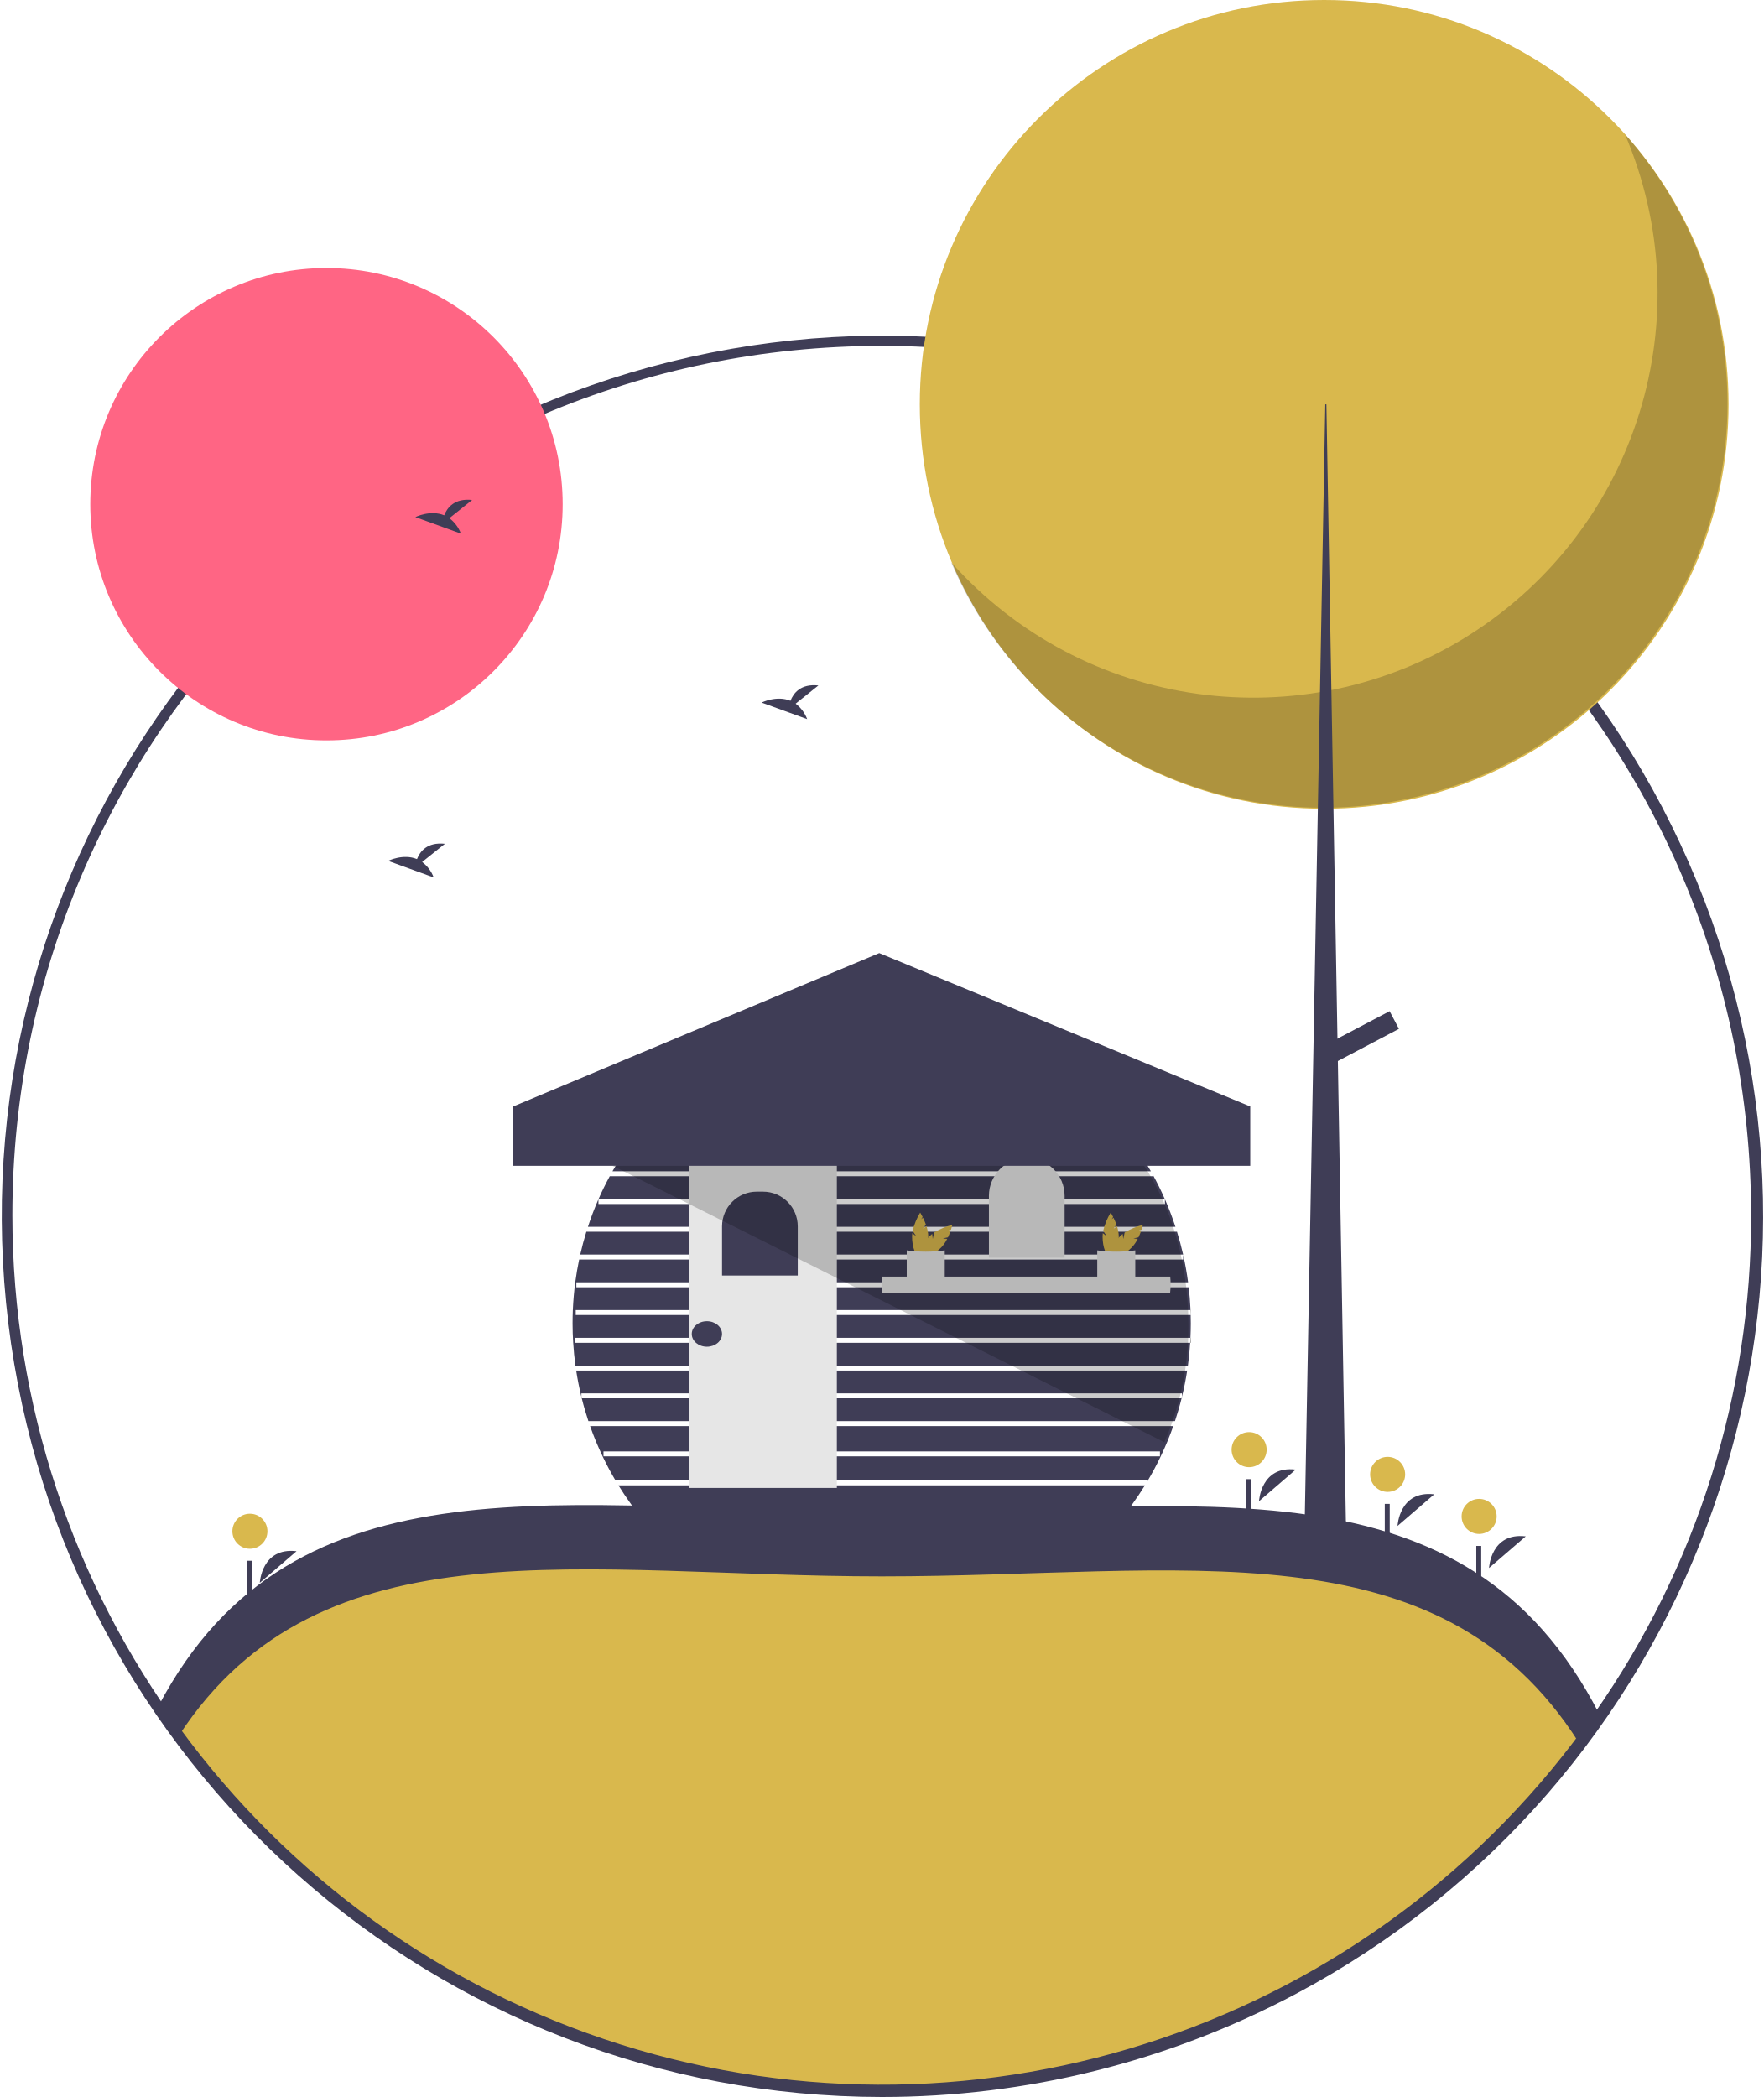
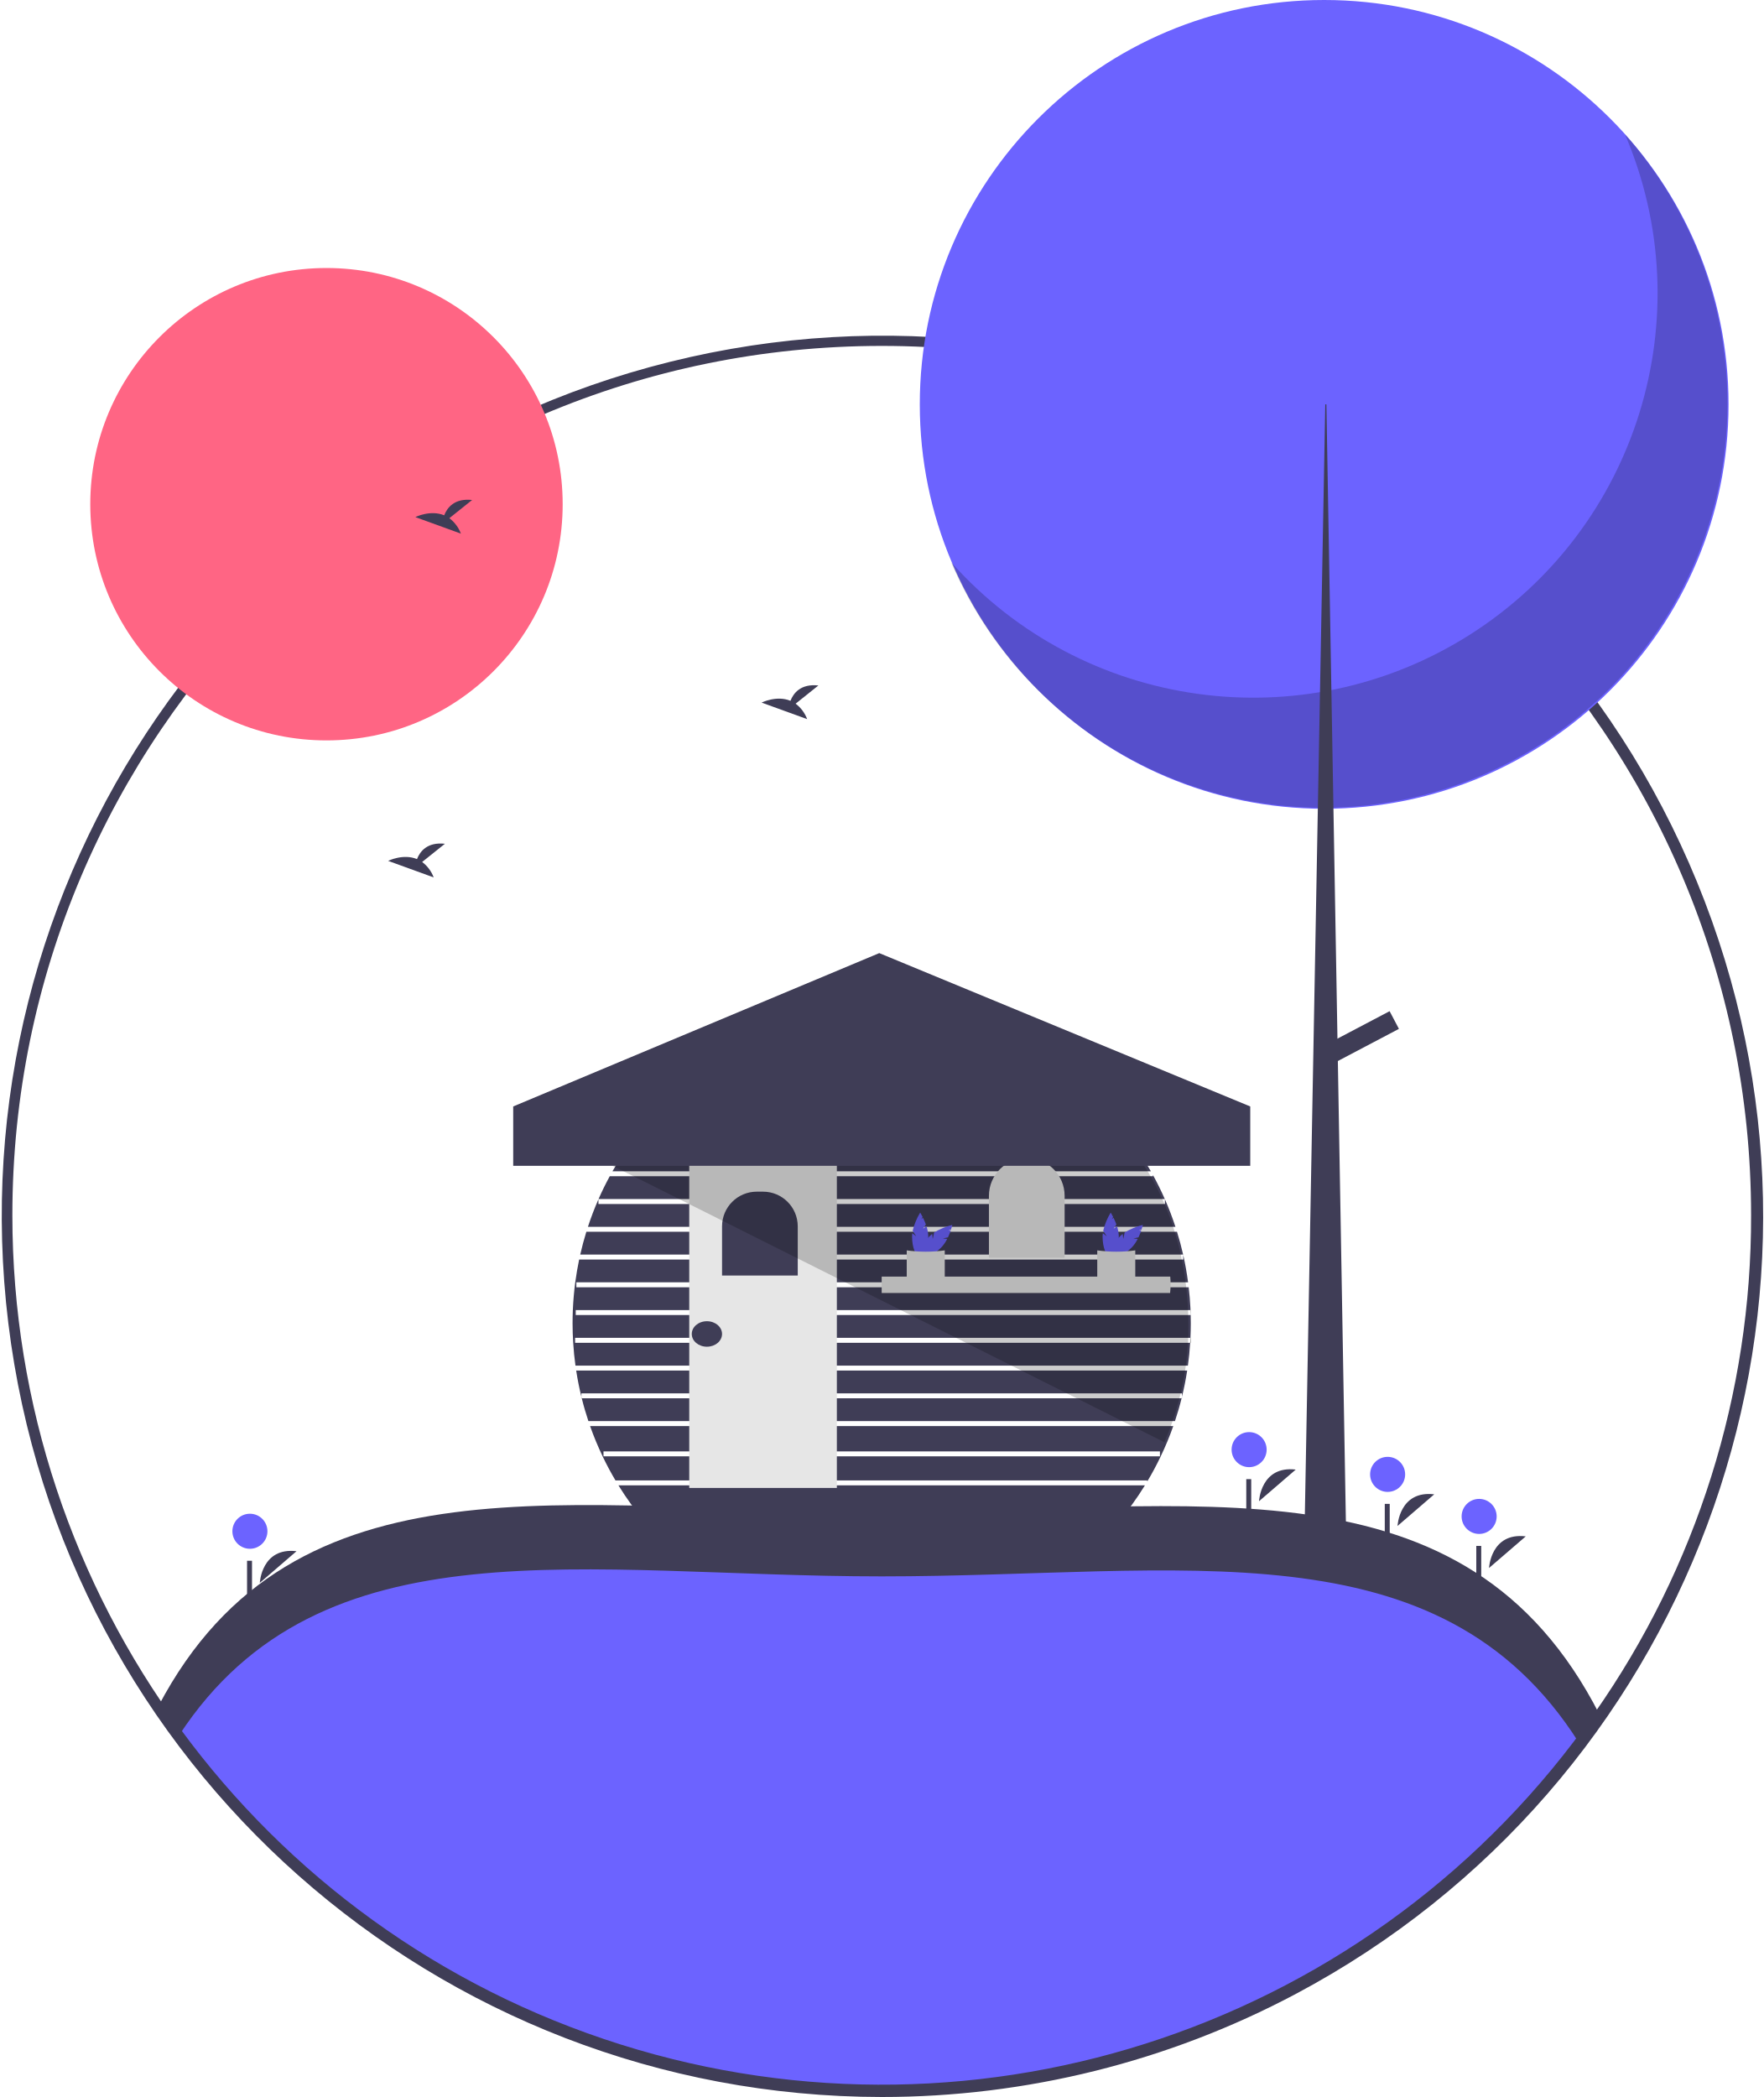
<svg xmlns="http://www.w3.org/2000/svg" data-name="Layer 1" width="713" height="847.86" viewBox="0 0 713 847.86">
  <path d="M482.08,603.4a122.537,122.537,0,0,0,5.14,12.38v.01q2.355,4.92,5.12,9.59H707.36v.43q2.925-4.875,5.38-10.04a120.099,120.099,0,0,0,5.14-12.37Zm5.42,12.25v-2H712.49v2Zm16.76,26.54H695.7a125.032,125.032,0,0,0,10.71-14.81H493.55A125.041,125.041,0,0,0,504.26,642.191Z" transform="translate(-243.5 -26.81984)" fill="#3f3d56" />
  <path d="M721.24,592.181c-.77,3.13-1.67,6.2-2.68,9.22H481.4c-1.01-3.02-1.91-6.09-2.68-9.22Z" transform="translate(-243.5 -26.81984)" fill="#3f3d56" />
  <path d="M721.39,591.59v-1.41H478.57v1.41q-1.275-5.22-2.11-10.63H723.5Q722.675,586.361,721.39,591.59Z" transform="translate(-243.5 -26.81984)" fill="#3f3d56" />
  <path d="M476.02,567.74v2H724.71c-.19,3.11-.49,6.18-.92,9.22H476.17c-.42-3.02-.73-6.08-.91-9.18-.18-2.62-.26-5.26-.26-7.93,0-1.8.04-3.59.11-5.37v-.02q.255-5.685.98-11.22v-.01q.63-4.635,1.57-9.16H721.9v-1.82q1.23,5.43,1.96,11.04H476.53v2H724.11q.495,4.185.7,8.44l.03.78H476.28v2H724.91c.04,1.11.05,2.22.05,3.34,0,1.98-.05,3.94-.14,5.89Z" transform="translate(-243.5 -26.81984)" fill="#3f3d56" />
  <path d="M721.86,534.071H478.1q1.065-4.68,2.47-9.22H719.35v-.11C720.31,527.8,721.14,530.91,721.86,534.071Z" transform="translate(-243.5 -26.81984)" fill="#3f3d56" />
  <path d="M718.75,522.85H481.21q1.86-5.7,4.25-11.14v1.91H714.5v-1.9Q716.885,517.15,718.75,522.85Z" transform="translate(-243.5 -26.81984)" fill="#3f3d56" />
  <path d="M714.45,511.62H485.5q2.07-4.71,4.53-9.22H709.66v-.5Q712.27,506.641,714.45,511.62Z" transform="translate(-243.5 -26.81984)" fill="#3f3d56" />
  <path d="M708.82,500.4H491.13a125.006,125.006,0,0,1,217.69,0Z" transform="translate(-243.5 -26.81984)" fill="#3f3d56" />
  <path d="M478.57,591.59a5.653,5.653,0,0,0,.15.59h-.15Z" transform="translate(-243.5 -26.81984)" opacity="0.5" />
  <path d="M721.39,591.59v.59h-.15A5.666,5.666,0,0,0,721.39,591.59Z" transform="translate(-243.5 -26.81984)" opacity="0.5" />
  <path d="M724.96,567.74v2h-.25c.02-.25.04-.5.05-.75.02-.42.04-.83.06-1.25Z" transform="translate(-243.5 -26.81984)" opacity="0.5" />
  <path d="M724.96,556.51v2h-.05c-.01-.67-.04-1.33-.07-2Z" transform="translate(-243.5 -26.81984)" opacity="0.5" />
  <path d="M721.9,534.071v.18c-.01-.06-.03-.12-.04-.18Z" transform="translate(-243.5 -26.81984)" opacity="0.5" />
  <path d="M485.46,511.62h.04a.357.357,0,0,1-.04.09Z" transform="translate(-243.5 -26.81984)" opacity="0.5" />
  <path d="M714.5,511.62v.1a.935.935,0,0,0-.05-.1Z" transform="translate(-243.5 -26.81984)" opacity="0.5" />
  <rect x="254.71" y="462.358" width="203.539" height="2" opacity="0.5" />
  <rect x="263.127" y="451.135" width="187.214" height="2" opacity="0.5" />
  <rect x="274.605" y="439.912" width="163.749" height="2" opacity="0.5" />
  <rect x="530.603" y="455.637" width="136.203" height="2" transform="translate(-244.3907 -25.64963) rotate(-0.11191)" opacity="0.5" />
  <rect x="278.674" y="469.361" width="59.684" height="132.248" fill="#e6e6e6" />
  <path d="M305.978,481.813h2.527a14.04,14.04,0,0,1,14.04,14.04v19.88a0,0,0,0,1,0,0H291.937a0,0,0,0,1,0,0V495.853A14.04,14.04,0,0,1,305.978,481.813Z" fill="#3f3d56" />
  <path d="M415.144,468.204h0a15.304,15.304,0,0,1,15.304,15.304v24.996a0,0,0,0,1,0,0H399.84a0,0,0,0,1,0,0v-24.996A15.304,15.304,0,0,1,415.144,468.204Z" fill="#e6e6e6" />
  <path d="M716.798,546.036a31.95,31.95,0,0,1-.199,3.571H599.98V542.975H716.65Q716.795,544.498,716.798,546.036Z" transform="translate(-243.5 -26.81984)" fill="#e6e6e6" />
-   <path d="M616.715,523.649l1.134-1.752a26.267,26.267,0,0,0-1.163-2.723l-.733.592.58-.897c-.553-1.089-.988-1.775-.988-1.775a25.173,25.173,0,0,0-3.033,7.376l1.455,2.248-1.61-1.301a10.627,10.627,0,0,0-.088,1.333c0,4.493,1.467,8.135,3.277,8.135s3.277-3.642,3.277-8.135a13.991,13.991,0,0,0-.75-4.198Z" transform="translate(-243.5 -26.81984)" fill="#d9b84d" />
-   <path d="M624.739,527.544l2.041-.437a26.267,26.267,0,0,0,1.103-2.748l-.937-.1,1.045-.224c.379-1.161.556-1.954.556-1.954a25.173,25.173,0,0,0-7.361,3.071l-.561,2.618-.219-2.059a10.628,10.628,0,0,0-1.005.88c-3.177,3.177-4.715,6.79-3.435,8.069s4.893-.258,8.069-3.435a13.991,13.991,0,0,0,2.438-3.498Z" transform="translate(-243.5 -26.81984)" fill="#d9b84d" />
+   <path d="M616.715,523.649l1.134-1.752a26.267,26.267,0,0,0-1.163-2.723l-.733.592.58-.897c-.553-1.089-.988-1.775-.988-1.775a25.173,25.173,0,0,0-3.033,7.376l1.455,2.248-1.61-1.301a10.627,10.627,0,0,0-.088,1.333c0,4.493,1.467,8.135,3.277,8.135s3.277-3.642,3.277-8.135a13.991,13.991,0,0,0-.75-4.198Z" transform="translate(-243.5 -26.81984)" fill="#6c63ff" />
+   <path d="M624.739,527.544l2.041-.437a26.267,26.267,0,0,0,1.103-2.748l-.937-.1,1.045-.224c.379-1.161.556-1.954.556-1.954a25.173,25.173,0,0,0-7.361,3.071l-.561,2.618-.219-2.059a10.628,10.628,0,0,0-1.005.88c-3.177,3.177-4.715,6.79-3.435,8.069s4.893-.258,8.069-3.435a13.991,13.991,0,0,0,2.438-3.498Z" transform="translate(-243.5 -26.81984)" fill="#6c63ff" />
  <path d="M625.485,544.928c-4.732.303-9.887-.018-15.372,0V532.371a55.407,55.407,0,0,0,15.372,0Z" transform="translate(-243.5 -26.81984)" fill="#e6e6e6" />
-   <path d="M693.744,523.649l1.134-1.752a26.267,26.267,0,0,0-1.163-2.723l-.733.592.58-.897c-.553-1.089-.988-1.775-.988-1.775a25.173,25.173,0,0,0-3.033,7.376l1.455,2.248-1.61-1.301a10.627,10.627,0,0,0-.088,1.333c0,4.493,1.467,8.135,3.277,8.135s3.277-3.642,3.277-8.135a13.991,13.991,0,0,0-.75-4.198Z" transform="translate(-243.5 -26.81984)" fill="#d9b84d" />
-   <path d="M701.768,527.544l2.041-.437a26.267,26.267,0,0,0,1.103-2.748l-.937-.1,1.045-.224c.379-1.161.556-1.954.556-1.954a25.173,25.173,0,0,0-7.361,3.071l-.561,2.618-.219-2.059a10.628,10.628,0,0,0-1.005.88c-3.177,3.177-4.715,6.79-3.435,8.069s4.893-.258,8.069-3.435a13.991,13.991,0,0,0,2.438-3.498Z" transform="translate(-243.5 -26.81984)" fill="#d9b84d" />
+   <path d="M693.744,523.649l1.134-1.752a26.267,26.267,0,0,0-1.163-2.723l-.733.592.58-.897c-.553-1.089-.988-1.775-.988-1.775a25.173,25.173,0,0,0-3.033,7.376l1.455,2.248-1.61-1.301a10.627,10.627,0,0,0-.088,1.333c0,4.493,1.467,8.135,3.277,8.135s3.277-3.642,3.277-8.135a13.991,13.991,0,0,0-.75-4.198Z" transform="translate(-243.5 -26.81984)" fill="#6c63ff" />
+   <path d="M701.768,527.544l2.041-.437a26.267,26.267,0,0,0,1.103-2.748l-.937-.1,1.045-.224c.379-1.161.556-1.954.556-1.954a25.173,25.173,0,0,0-7.361,3.071l-.561,2.618-.219-2.059a10.628,10.628,0,0,0-1.005.88c-3.177,3.177-4.715,6.79-3.435,8.069s4.893-.258,8.069-3.435a13.991,13.991,0,0,0,2.438-3.498Z" transform="translate(-243.5 -26.81984)" fill="#6c63ff" />
  <path d="M702.513,544.928c-4.732.303-9.887-.018-15.372,0V532.371a55.407,55.407,0,0,0,15.372,0Z" transform="translate(-243.5 -26.81984)" fill="#e6e6e6" />
  <ellipse cx="285.816" cy="539.349" rx="6.121" ry="5.153" fill="#3f3d56" />
-   <path d="M890.19,720.98c-64.01,91.42-170.12,151.2-290.19,151.2-121.51,0-228.72-61.22-292.47-154.5,54.9-104.35,166.37-78.5,292.47-78.5C727.42,639.181,835.87,614.84,890.19,720.98Z" transform="translate(-243.5 -26.81984)" fill="#d9b84d" />
+   <path d="M890.19,720.98c-64.01,91.42-170.12,151.2-290.19,151.2-121.51,0-228.72-61.22-292.47-154.5,54.9-104.35,166.37-78.5,292.47-78.5C727.42,639.181,835.87,614.84,890.19,720.98Z" transform="translate(-243.5 -26.81984)" fill="#6c63ff" />
  <path d="M600,664.181c121.207,0,225.245-22.015,281.858,67.196q4.273-5.614,8.332-11.396c-54.32-106.14-162.77-81.8-290.19-81.8-126.1,0-237.57-25.85-292.47,78.5q4.071,5.957,8.382,11.732C373.276,640.784,480.013,664.181,600,664.181Z" transform="translate(-243.5 -26.81984)" fill="#3f3d56" />
  <path d="M600,874.68a356.041,356.041,0,1,1,167.295-41.605A356.627,356.627,0,0,1,600,874.68Zm0-710a353.5,353.5,0,1,0,165.885,665.746A356.518,356.518,0,0,0,889.781,720.689a354.039,354.039,0,0,0,35.937-340.105h0A353.211,353.211,0,0,0,600,164.68Z" transform="translate(-243.5 -26.81984)" fill="#3f3d56" />
  <path d="M600,872.68a354.419,354.419,0,0,1-354.5-354.5C245.5,322.708,404.528,163.68,600,163.68c195.472,0,354.5,159.028,354.5,354.5a352.229,352.229,0,0,1-63.901,203.091h0A355.097,355.097,0,0,1,600,872.68Zm0-706c-193.818,0-351.5,157.682-351.5,351.5A351.527,351.527,0,0,0,888.142,719.55h0A349.248,349.248,0,0,0,951.5,518.18C951.5,324.362,793.817,166.68,600,166.68Z" transform="translate(-243.5 -26.81984)" fill="#3f3d56" />
  <circle cx="132" cy="203.861" r="95.5" fill="#ff6584" />
-   <circle cx="535.391" cy="163.5" r="163.5" fill="#d9b84d" />
+   <circle cx="535.391" cy="163.5" r="163.5" fill="#6c63ff" />
  <path d="M900.512,81.115A163.513,163.513,0,0,1,628.073,254.158,163.514,163.514,0,1,0,900.512,81.115Z" transform="translate(-243.5 -26.81984)" opacity="0.2" />
  <polygon points="535.84 163.5 536.289 163.5 544.374 627.049 527.306 627.049 535.84 163.5" fill="#3f3d56" />
  <rect x="789.671" y="431.078" width="8.085" height="30.544" transform="translate(575.4112 -490.7306) rotate(62.23413)" fill="#3f3d56" />
  <path d="M752.544,633.793s.691-14.47,14.847-12.788" transform="translate(-243.5 -26.81984)" fill="#3f3d56" />
-   <circle cx="505.044" cy="586.118" r="7.085" fill="#d9b84d" />
+   <circle cx="505.044" cy="586.118" r="7.085" fill="#6c63ff" />
  <rect x="503.891" y="598.049" width="2" height="14" fill="#3f3d56" />
  <path d="M845.544,660.793s.691-14.47,14.847-12.788" transform="translate(-243.5 -26.81984)" fill="#3f3d56" />
-   <circle cx="598.044" cy="613.118" r="7.085" fill="#d9b84d" />
+   <circle cx="598.044" cy="613.118" r="7.085" fill="#6c63ff" />
  <rect x="596.891" y="625.049" width="2" height="14" fill="#3f3d56" />
  <path d="M348.544,666.793s.691-14.47,14.847-12.788" transform="translate(-243.5 -26.81984)" fill="#3f3d56" />
-   <circle cx="101.044" cy="619.118" r="7.085" fill="#d9b84d" />
+   <circle cx="101.044" cy="619.118" r="7.085" fill="#6c63ff" />
  <rect x="99.891" y="631.049" width="2" height="14" fill="#3f3d56" />
  <path d="M808.544,643.793s.691-14.47,14.847-12.788" transform="translate(-243.5 -26.81984)" fill="#3f3d56" />
-   <circle cx="561.044" cy="596.118" r="7.085" fill="#d9b84d" />
+   <circle cx="561.044" cy="596.118" r="7.085" fill="#6c63ff" />
  <rect x="559.891" y="608.049" width="2" height="14" fill="#3f3d56" />
  <path d="M425.185,236.335l9.206-7.363c-7.151-.789-10.09,3.111-11.292,6.198-5.587-2.32-11.669.72-11.669.72l18.419,6.687A13.938,13.938,0,0,0,425.185,236.335Z" transform="translate(-243.5 -26.81984)" fill="#3f3d56" />
  <path d="M565.185,311.335l9.206-7.363c-7.151-.789-10.09,3.111-11.292,6.198-5.587-2.32-11.669.72-11.669.72l18.419,6.687A13.938,13.938,0,0,0,565.185,311.335Z" transform="translate(-243.5 -26.81984)" fill="#3f3d56" />
  <path d="M414.185,375.335l9.206-7.363c-7.151-.789-10.09,3.111-11.292,6.198-5.587-2.32-11.669.72-11.669.72l18.419,6.687A13.938,13.938,0,0,0,414.185,375.335Z" transform="translate(-243.5 -26.81984)" fill="#3f3d56" />
  <path d="M724,563.181a116.421,116.421,0,0,1-9.73,46.75L506.9,506.01l-15.77-7.83,21.37-1.17,185.21-10.12C715.34,507.37,724,534.03,724,563.181Z" transform="translate(-243.5 -26.81984)" opacity="0.2" />
  <polygon points="505.5 471.361 207.5 471.361 207.5 447.361 355.5 385.361 505.5 447.361 505.5 471.361" fill="#3f3d56" />
</svg>
